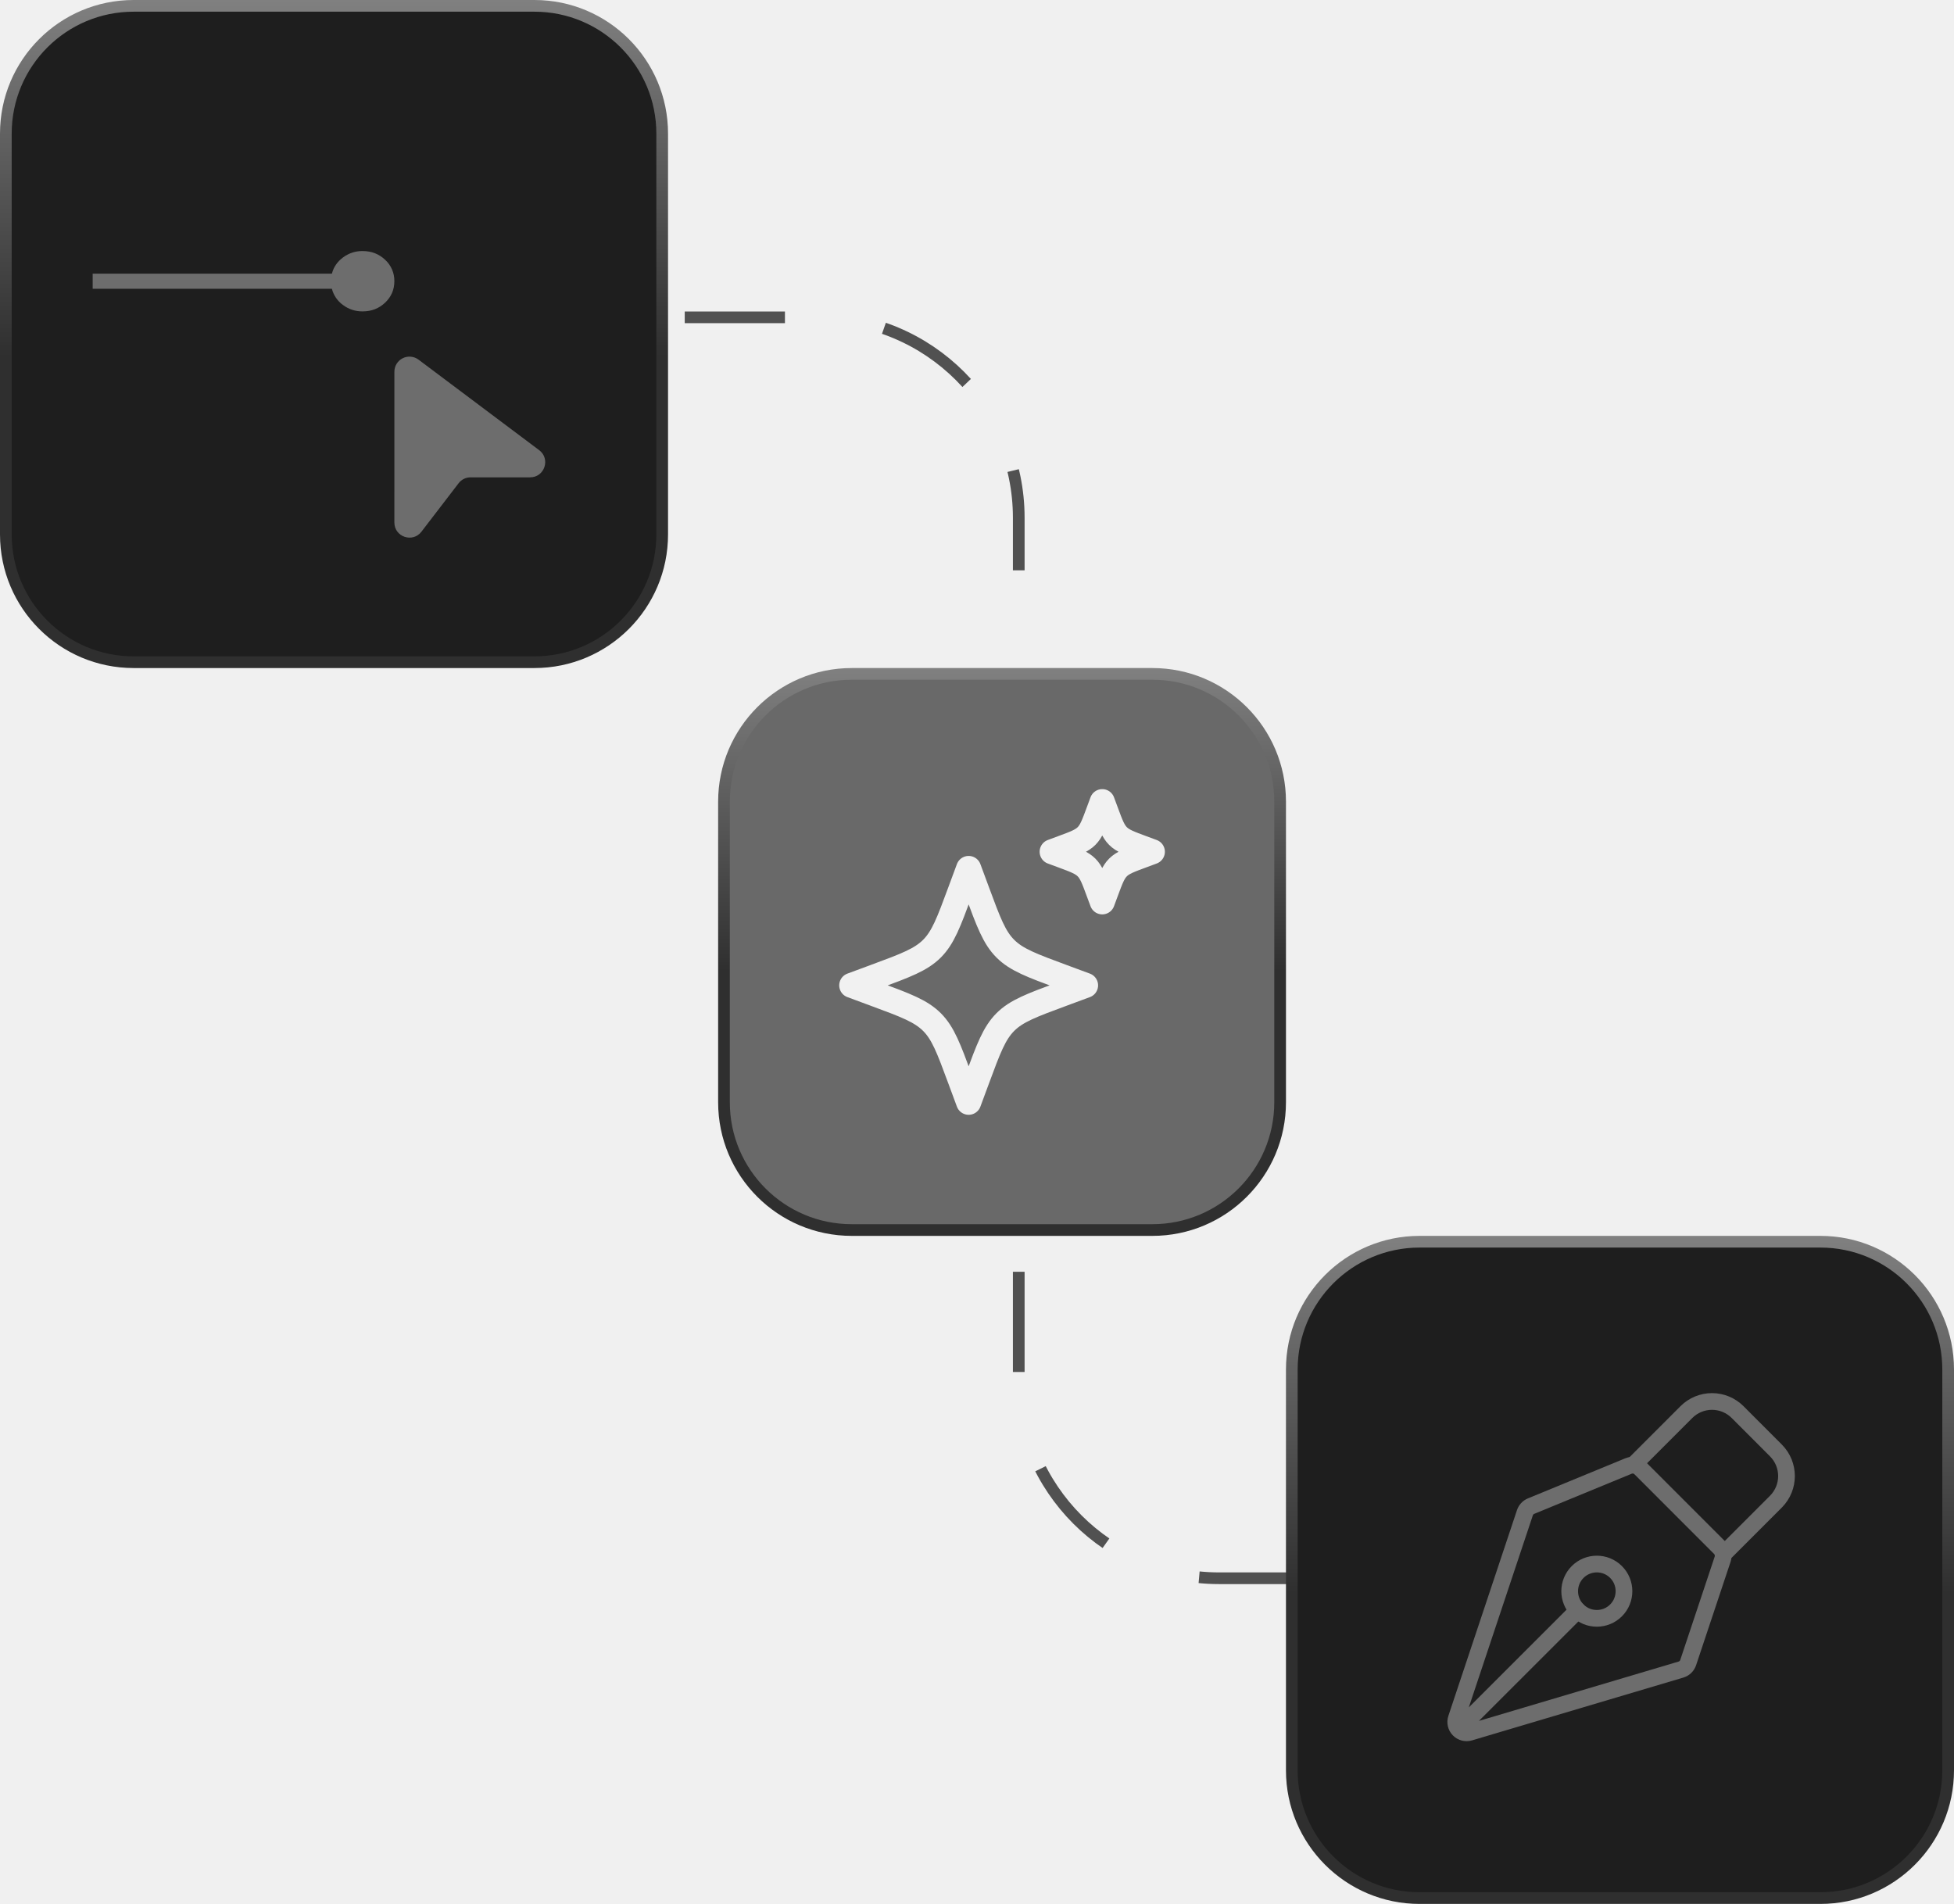
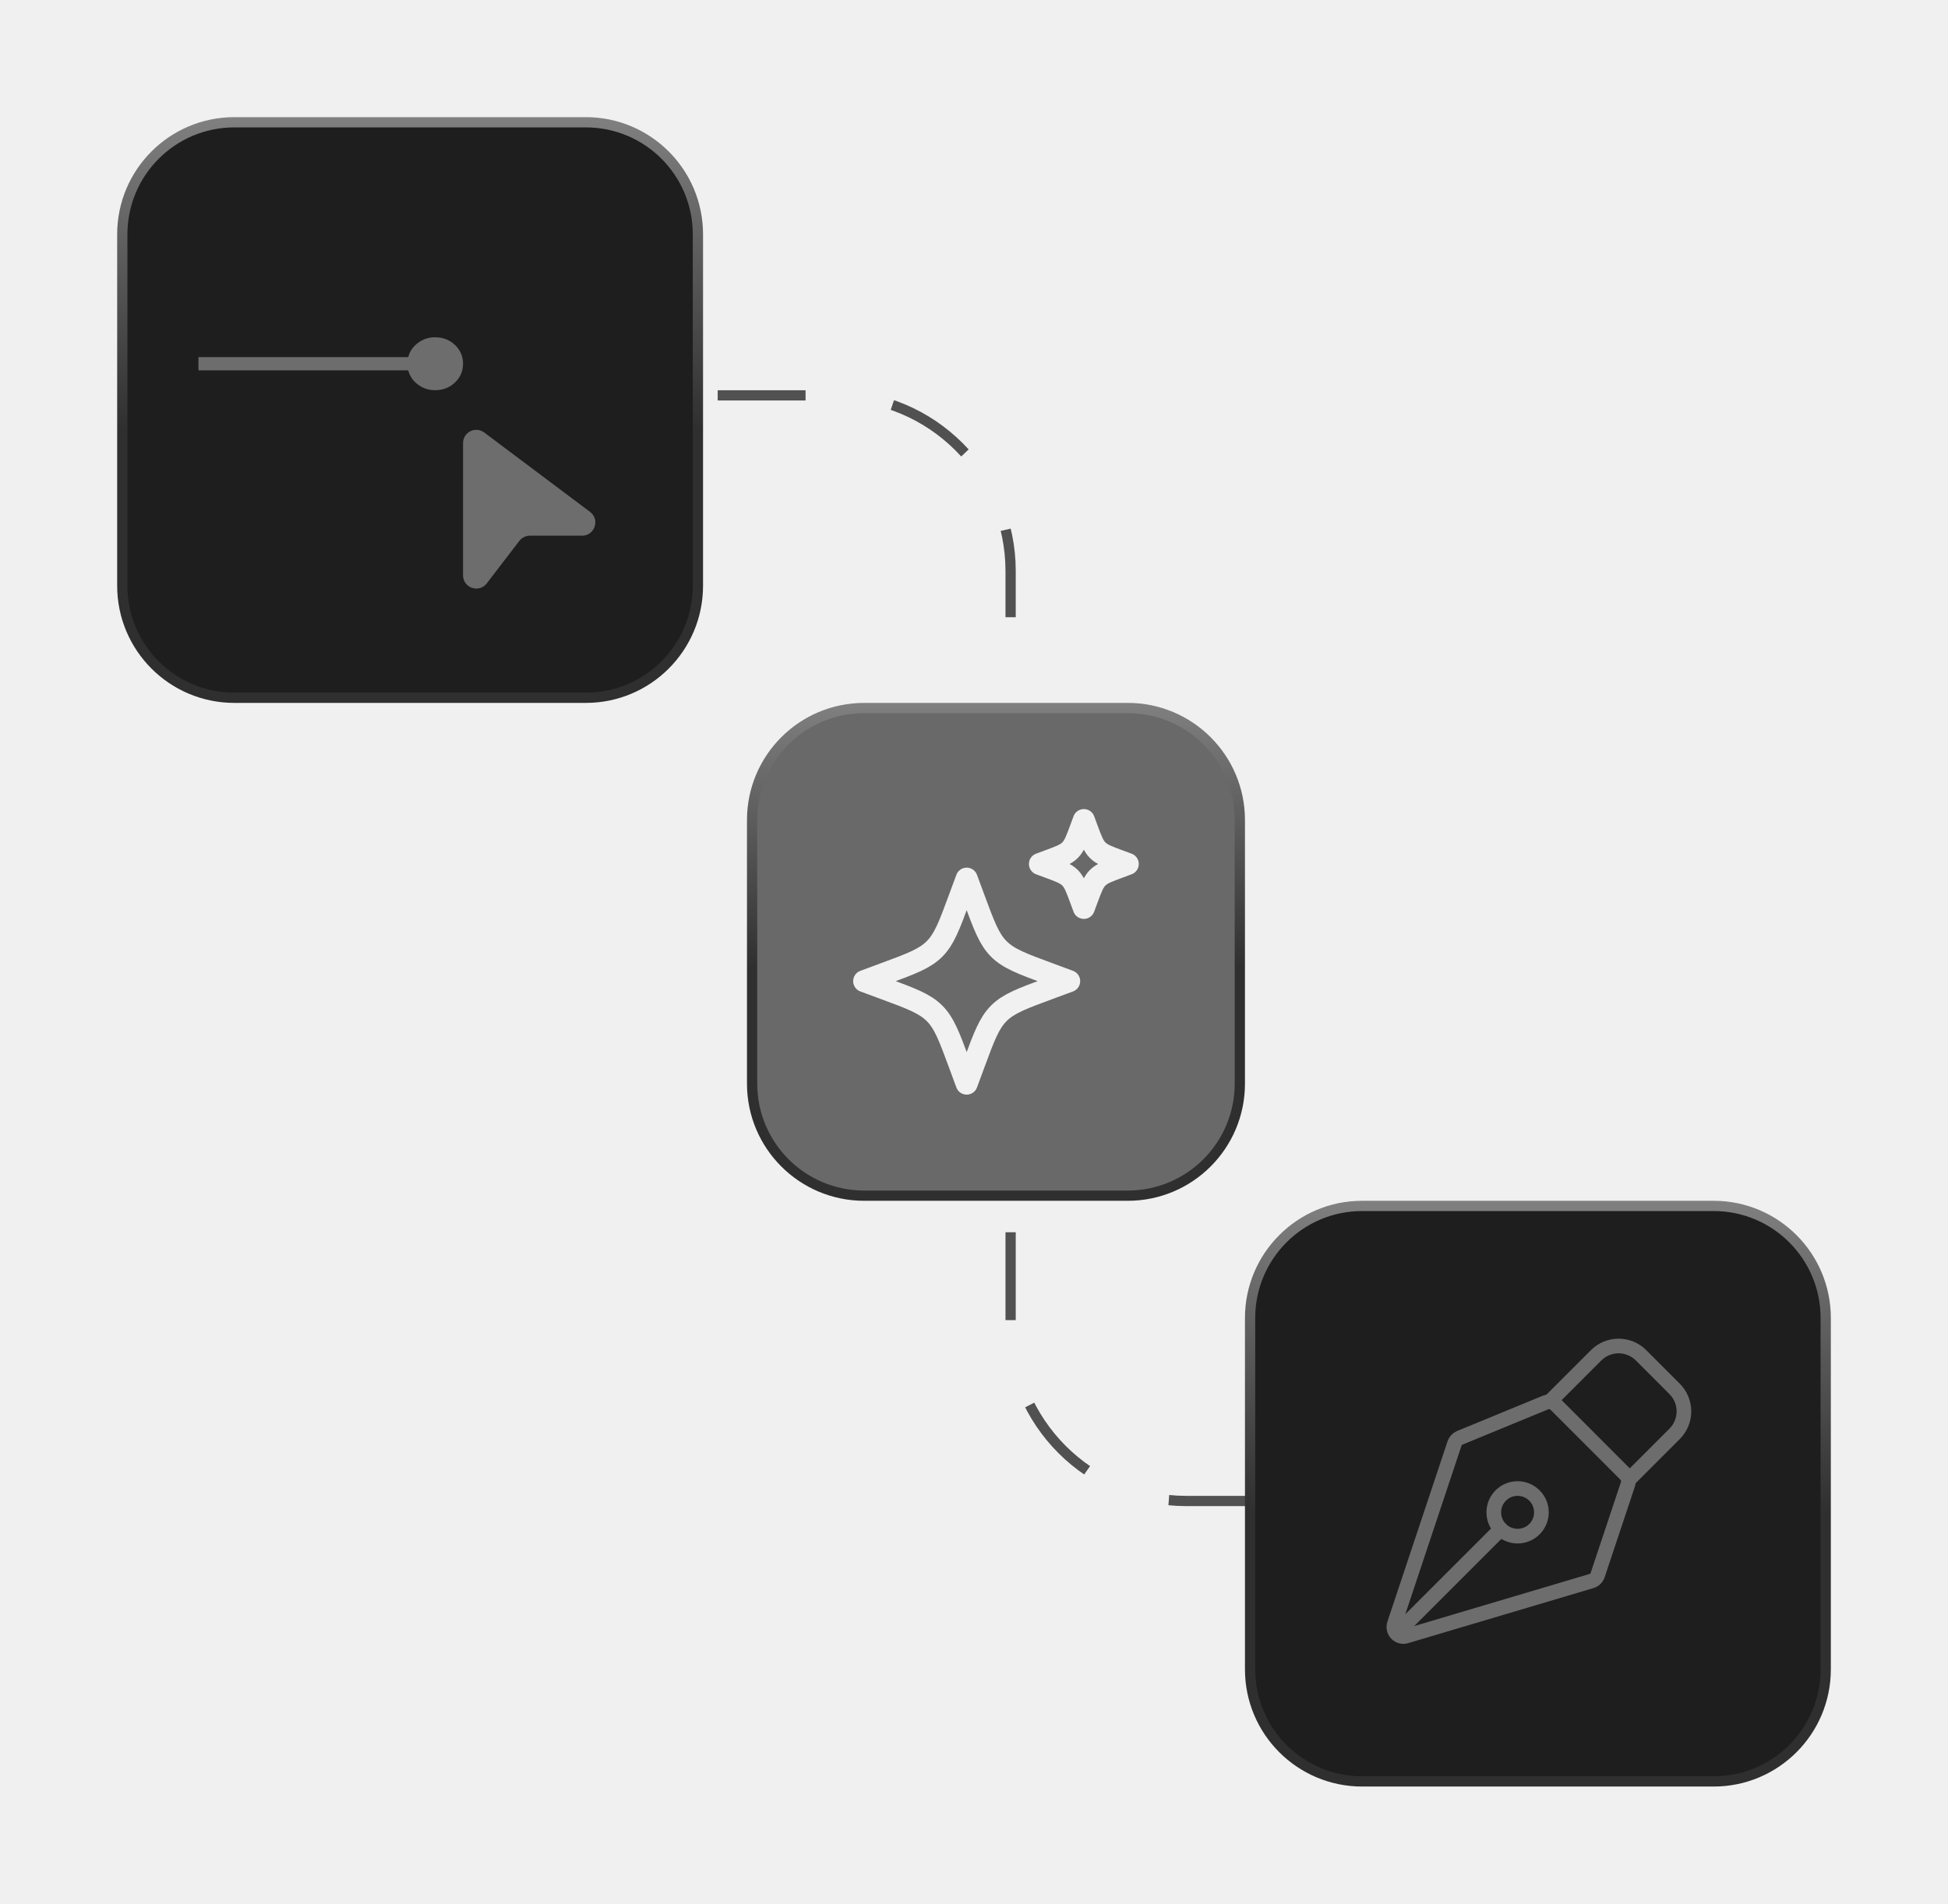
- <svg xmlns="http://www.w3.org/2000/svg" width="117" height="114" viewBox="0 0 117 114" fill="none">
-   <path d="M41 19h8c6.627 0 12 5.373 12 12v51.5c0 6.627 5.373 12 12 12h5.5" stroke="#515151" stroke-width=".7" stroke-dasharray="6 6" />
-   <rect x=".35" y=".35" width="39.3" height="39.3" rx="7.65" fill="#1e1e1e" />
-   <rect x=".35" y=".35" width="39.3" height="39.3" rx="7.65" stroke="url(#a)" stroke-width=".7" />
-   <g clip-path="url(#b)">
-     <path d="M21.712 18.645a1.9 1.9 0 0 1-1.176-.384 1.73 1.73 0 0 1-.664-.97H5.549v-.904h14.324q.15-.587.663-.97a1.9 1.9 0 0 1 1.176-.385q.798 0 1.35.524a1.7 1.7 0 0 1 .551 1.282q0 .757-.551 1.282-.552.525-1.35.525" fill="#6d6d6d" />
+ <svg xmlns="http://www.w3.org/2000/svg" width="133" height="130" viewBox="0 0 133 130" fill="none">
+   <defs>
+     <style>@keyframes draw-dash{0%{stroke-dashoffset:100}50%{stroke-dashoffset:0}100%{stroke-dashoffset:100}}.draw-line{animation:draw-dash 6s ease-in-out infinite}</style>
+   </defs>
+   <g transform="translate(8, 8)">
+     <path d="M41 19h8c6.627 0 12 5.373 12 12v51.5c0 6.627 5.373 12 12 12h5.5" stroke="#515151" stroke-width=".7" stroke-dasharray="6 6" class="draw-line" />
+     <rect x=".35" y=".35" width="39.3" height="39.3" rx="7.65" fill="#1e1e1e" />
+     <rect x=".35" y=".35" width="39.3" height="39.3" rx="7.65" stroke="url(#a)" stroke-width=".7" />
+     <g clip-path="url(#b)">
+       <path d="M21.712 18.645a1.9 1.9 0 0 1-1.176-.384 1.73 1.73 0 0 1-.664-.97H5.549v-.904h14.324q.15-.587.663-.97a1.9 1.9 0 0 1 1.176-.385q.798 0 1.35.524a1.7 1.7 0 0 1 .551 1.282q0 .757-.551 1.282-.552.525-1.35.525" fill="#6d6d6d" />
+     </g>
+     <path d="M23.615 22.256a.903.903 0 0 1 1.445-.722l7.224 5.42c.694.521.325 1.627-.542 1.627h-3.565a.9.9 0 0 0-.716.352l-2.227 2.904c-.525.684-1.62.313-1.62-.55z" fill="#6d6d6d" />
+     <rect x="77.35" y="74.35" width="39.3" height="39.3" rx="7.65" fill="#1e1e1e" />
+     <rect x="77.35" y="74.35" width="39.3" height="39.3" rx="7.65" stroke="url(#c)" stroke-width=".7" />
+     <path d="m87.57 103.319 6.895-6.895m8.682-3.066-2.064 6.192a.65.65 0 0 1-.431.418l-12.651 3.76a.65.65 0 0 1-.802-.829l4.108-12.321a.65.65 0 0 1 .368-.396l5.836-2.403a.65.65 0 0 1 .708.141l4.771 4.773a.66.66 0 0 1 .157.665" stroke="#6d6d6d" stroke-linecap="round" stroke-linejoin="round" />
+     <path d="m103.275 92.977 3.063-3.065a2.17 2.17 0 0 0 0-3.063l-2.296-2.299a2.17 2.17 0 0 0-1.533-.635 2.17 2.17 0 0 0-1.532.635l-3.064 3.065m-1.15 6.51a1.625 1.625 0 1 0-2.298 2.3 1.625 1.625 0 0 0 2.298-2.3" stroke="#6d6d6d" stroke-linecap="round" stroke-linejoin="round" />
+     <rect x="43.35" y="40.35" width="33.3" height="33.3" rx="7.65" fill="#696969" />
+     <rect x="43.35" y="40.35" width="33.3" height="33.3" rx="7.65" stroke="url(#d)" stroke-width=".7" />
+     <path d="m58 52-.516 1.394c-.676 1.828-1.014 2.742-1.681 3.409s-1.581 1.005-3.409 1.681L51 59l1.394.516c1.828.676 2.742 1.015 3.409 1.681s1.005 1.581 1.681 3.409L58 66l.516-1.394c.676-1.828 1.015-2.742 1.681-3.409s1.581-1.005 3.409-1.681L65 59l-1.394-.516c-1.828-.676-2.742-1.014-3.409-1.681s-1.005-1.581-1.681-3.409zm8-4-.221.597c-.29.784-.435 1.176-.72 1.461-.286.286-.678.431-1.462.72L63 51l.598.221c.783.29 1.175.435 1.46.72.286.286.431.678.72 1.462L66 54l.221-.597c.29-.784.435-1.176.72-1.461.286-.286.678-.431 1.462-.72L69 51l-.598-.221c-.783-.29-1.175-.435-1.46-.72-.286-.286-.431-.678-.72-1.462z" stroke="#f1f1f1" stroke-width="1.5" stroke-linejoin="round" />
  </g>
-   <path d="M23.615 22.256a.903.903 0 0 1 1.445-.722l7.224 5.42c.694.521.325 1.627-.542 1.627h-3.565a.9.9 0 0 0-.716.352l-2.227 2.904c-.525.684-1.62.313-1.62-.55z" fill="#6d6d6d" />
-   <rect x="77.35" y="74.35" width="39.3" height="39.3" rx="7.65" fill="#1e1e1e" />
-   <rect x="77.35" y="74.35" width="39.3" height="39.3" rx="7.65" stroke="url(#c)" stroke-width=".7" />
-   <path d="m87.57 103.319 6.895-6.895m8.682-3.066-2.064 6.192a.65.65 0 0 1-.431.418l-12.651 3.76a.65.65 0 0 1-.802-.829l4.108-12.321a.65.65 0 0 1 .368-.396l5.836-2.403a.65.65 0 0 1 .708.141l4.771 4.773a.66.66 0 0 1 .157.665" stroke="#6d6d6d" stroke-linecap="round" stroke-linejoin="round" />
-   <path d="m103.275 92.977 3.063-3.065a2.17 2.17 0 0 0 0-3.063l-2.296-2.299a2.17 2.17 0 0 0-1.533-.635 2.17 2.17 0 0 0-1.532.635l-3.064 3.065m-1.15 6.51a1.625 1.625 0 1 0-2.298 2.3 1.625 1.625 0 0 0 2.298-2.3" stroke="#6d6d6d" stroke-linecap="round" stroke-linejoin="round" />
-   <rect x="43.35" y="40.35" width="33.3" height="33.3" rx="7.65" fill="#696969" />
-   <rect x="43.35" y="40.35" width="33.3" height="33.3" rx="7.65" stroke="url(#d)" stroke-width=".7" />
-   <path d="m58 52-.516 1.394c-.676 1.828-1.014 2.742-1.681 3.409s-1.581 1.005-3.409 1.681L51 59l1.394.516c1.828.676 2.742 1.015 3.409 1.681s1.005 1.581 1.681 3.409L58 66l.516-1.394c.676-1.828 1.015-2.742 1.681-3.409s1.581-1.005 3.409-1.681L65 59l-1.394-.516c-1.828-.676-2.742-1.014-3.409-1.681s-1.005-1.581-1.681-3.409zm8-4-.221.597c-.29.784-.435 1.176-.72 1.461-.286.286-.678.431-1.462.72L63 51l.598.221c.783.29 1.175.435 1.46.72.286.286.431.678.72 1.462L66 54l.221-.597c.29-.784.435-1.176.72-1.461.286-.286.678-.431 1.462-.72L69 51l-.598-.221c-.783-.29-1.175-.435-1.46-.72-.286-.286-.431-.678-.72-1.462z" stroke="#f1f1f1" stroke-width="1.5" stroke-linejoin="round" />
  <defs>
    <linearGradient id="a" x1="20" y1="0" x2="20" y2="40" gradientUnits="userSpaceOnUse">
      <stop stop-color="gray" />
      <stop offset=".534" stop-color="#2f2f2f" />
    </linearGradient>
    <linearGradient id="c" x1="97" y1="74" x2="97" y2="114" gradientUnits="userSpaceOnUse">
      <stop stop-color="gray" />
      <stop offset=".534" stop-color="#2f2f2f" />
    </linearGradient>
    <linearGradient id="d" x1="60" y1="40" x2="60" y2="74" gradientUnits="userSpaceOnUse">
      <stop stop-color="gray" />
      <stop offset=".534" stop-color="#2f2f2f" />
    </linearGradient>
    <clipPath id="b">
      <path fill="#fff" d="M5.549 6h21.677v21.677H5.549z" />
    </clipPath>
  </defs>
</svg>
